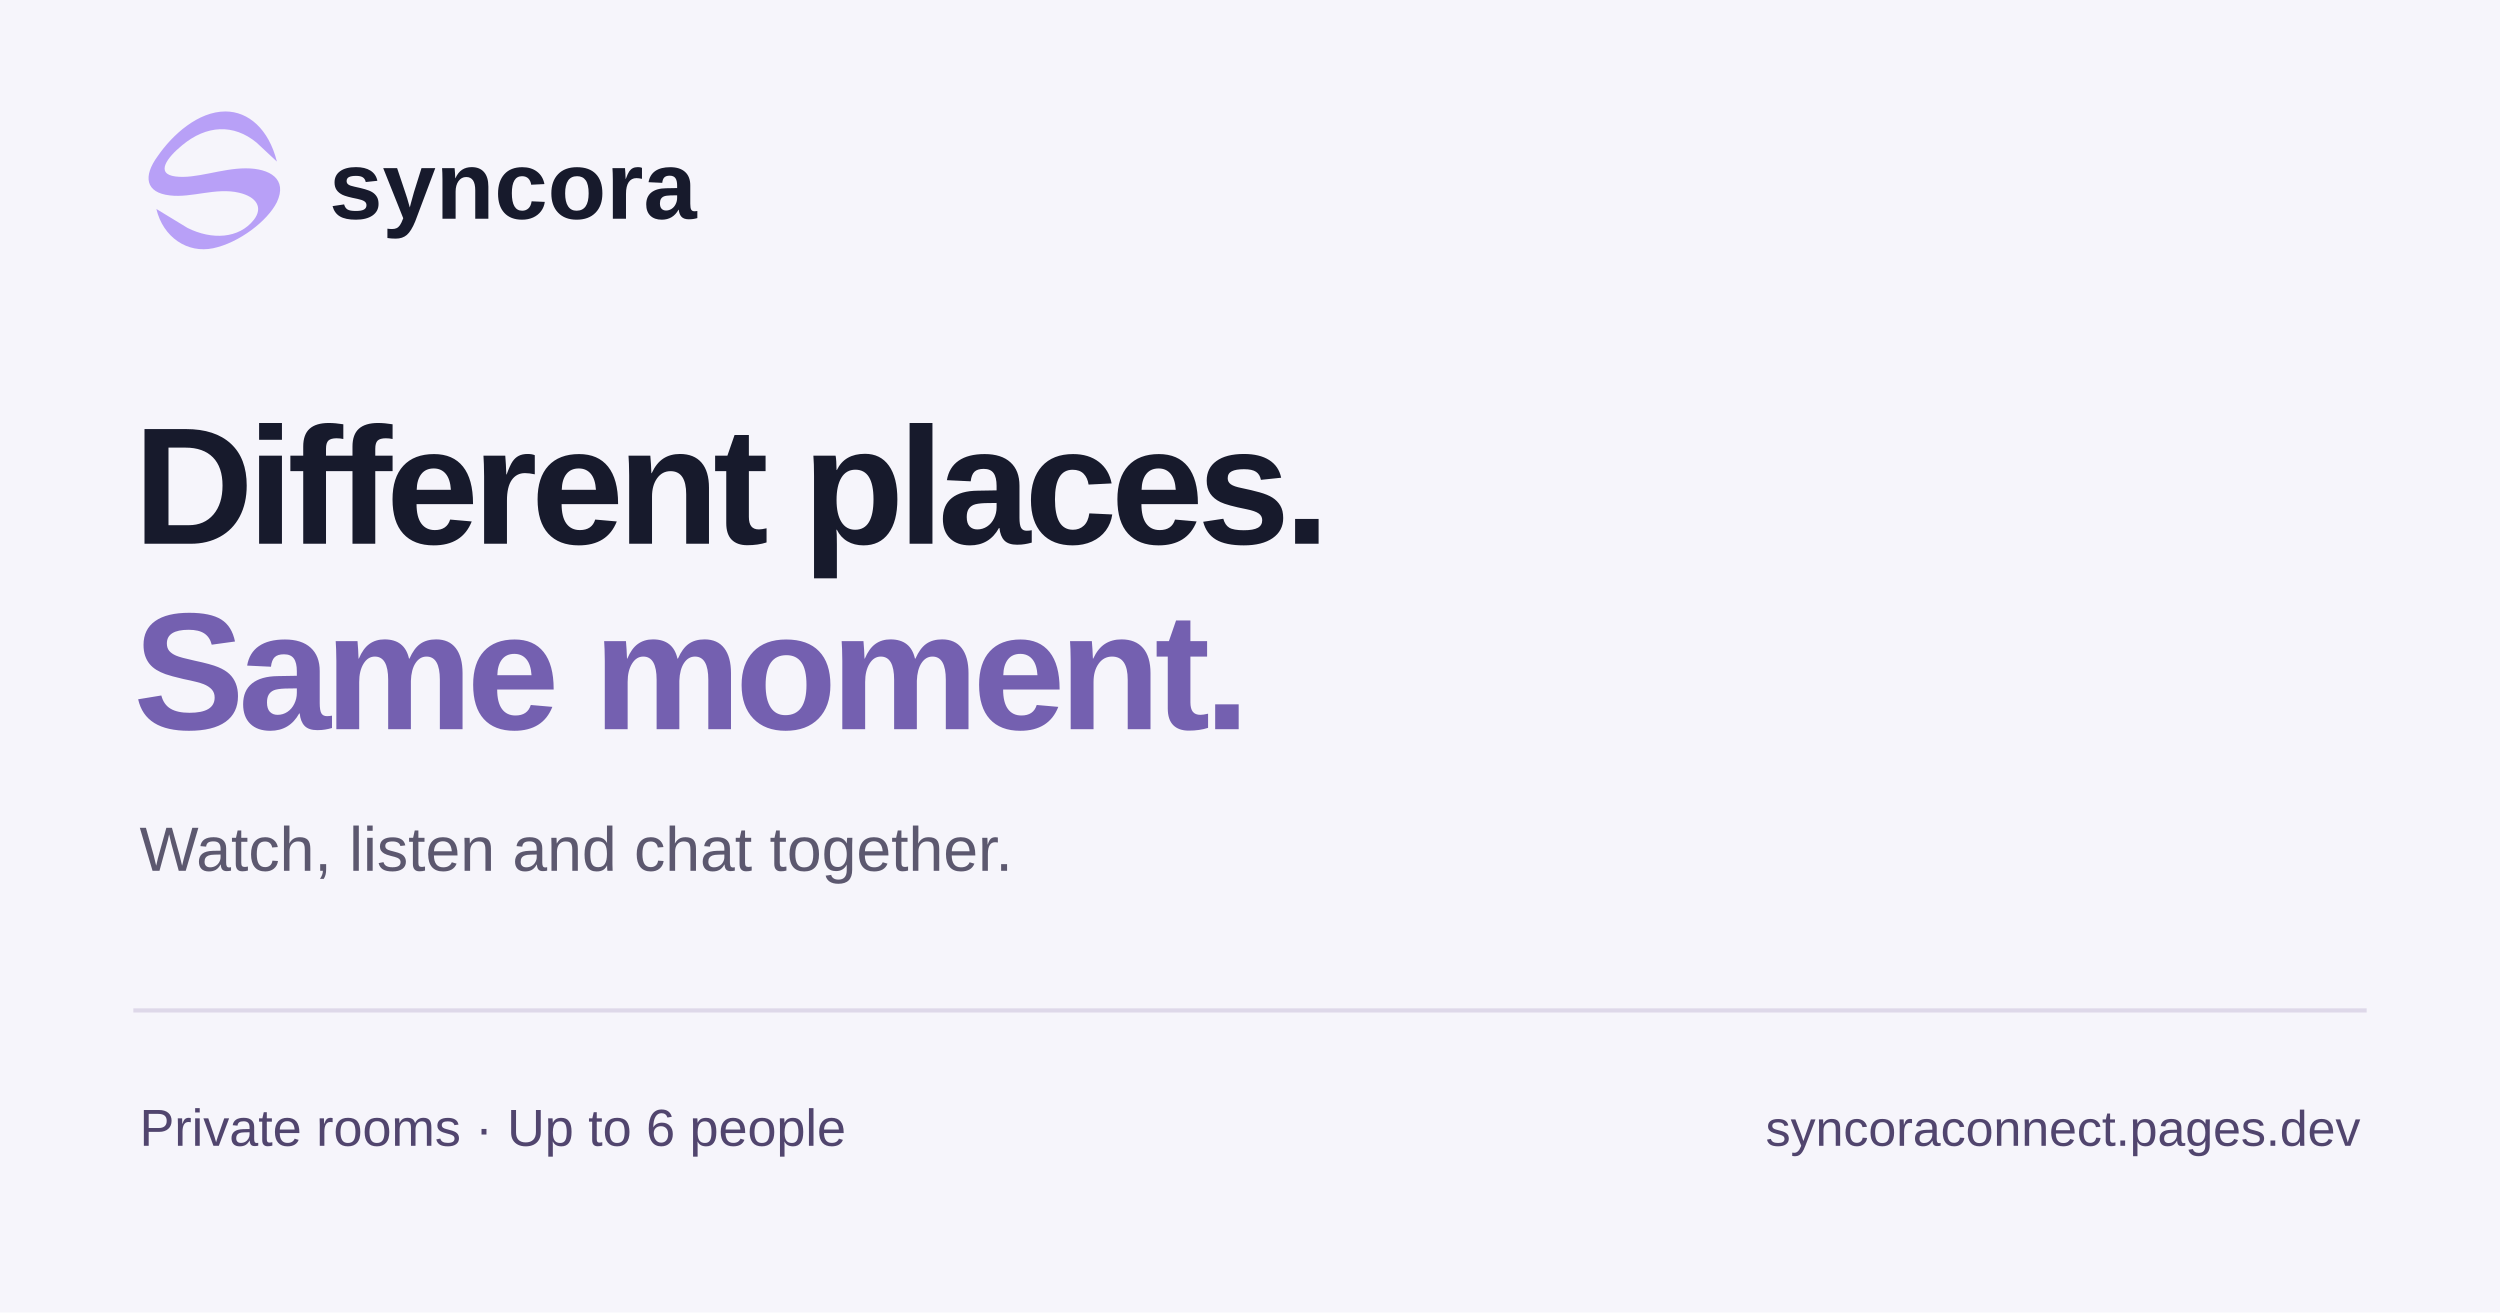
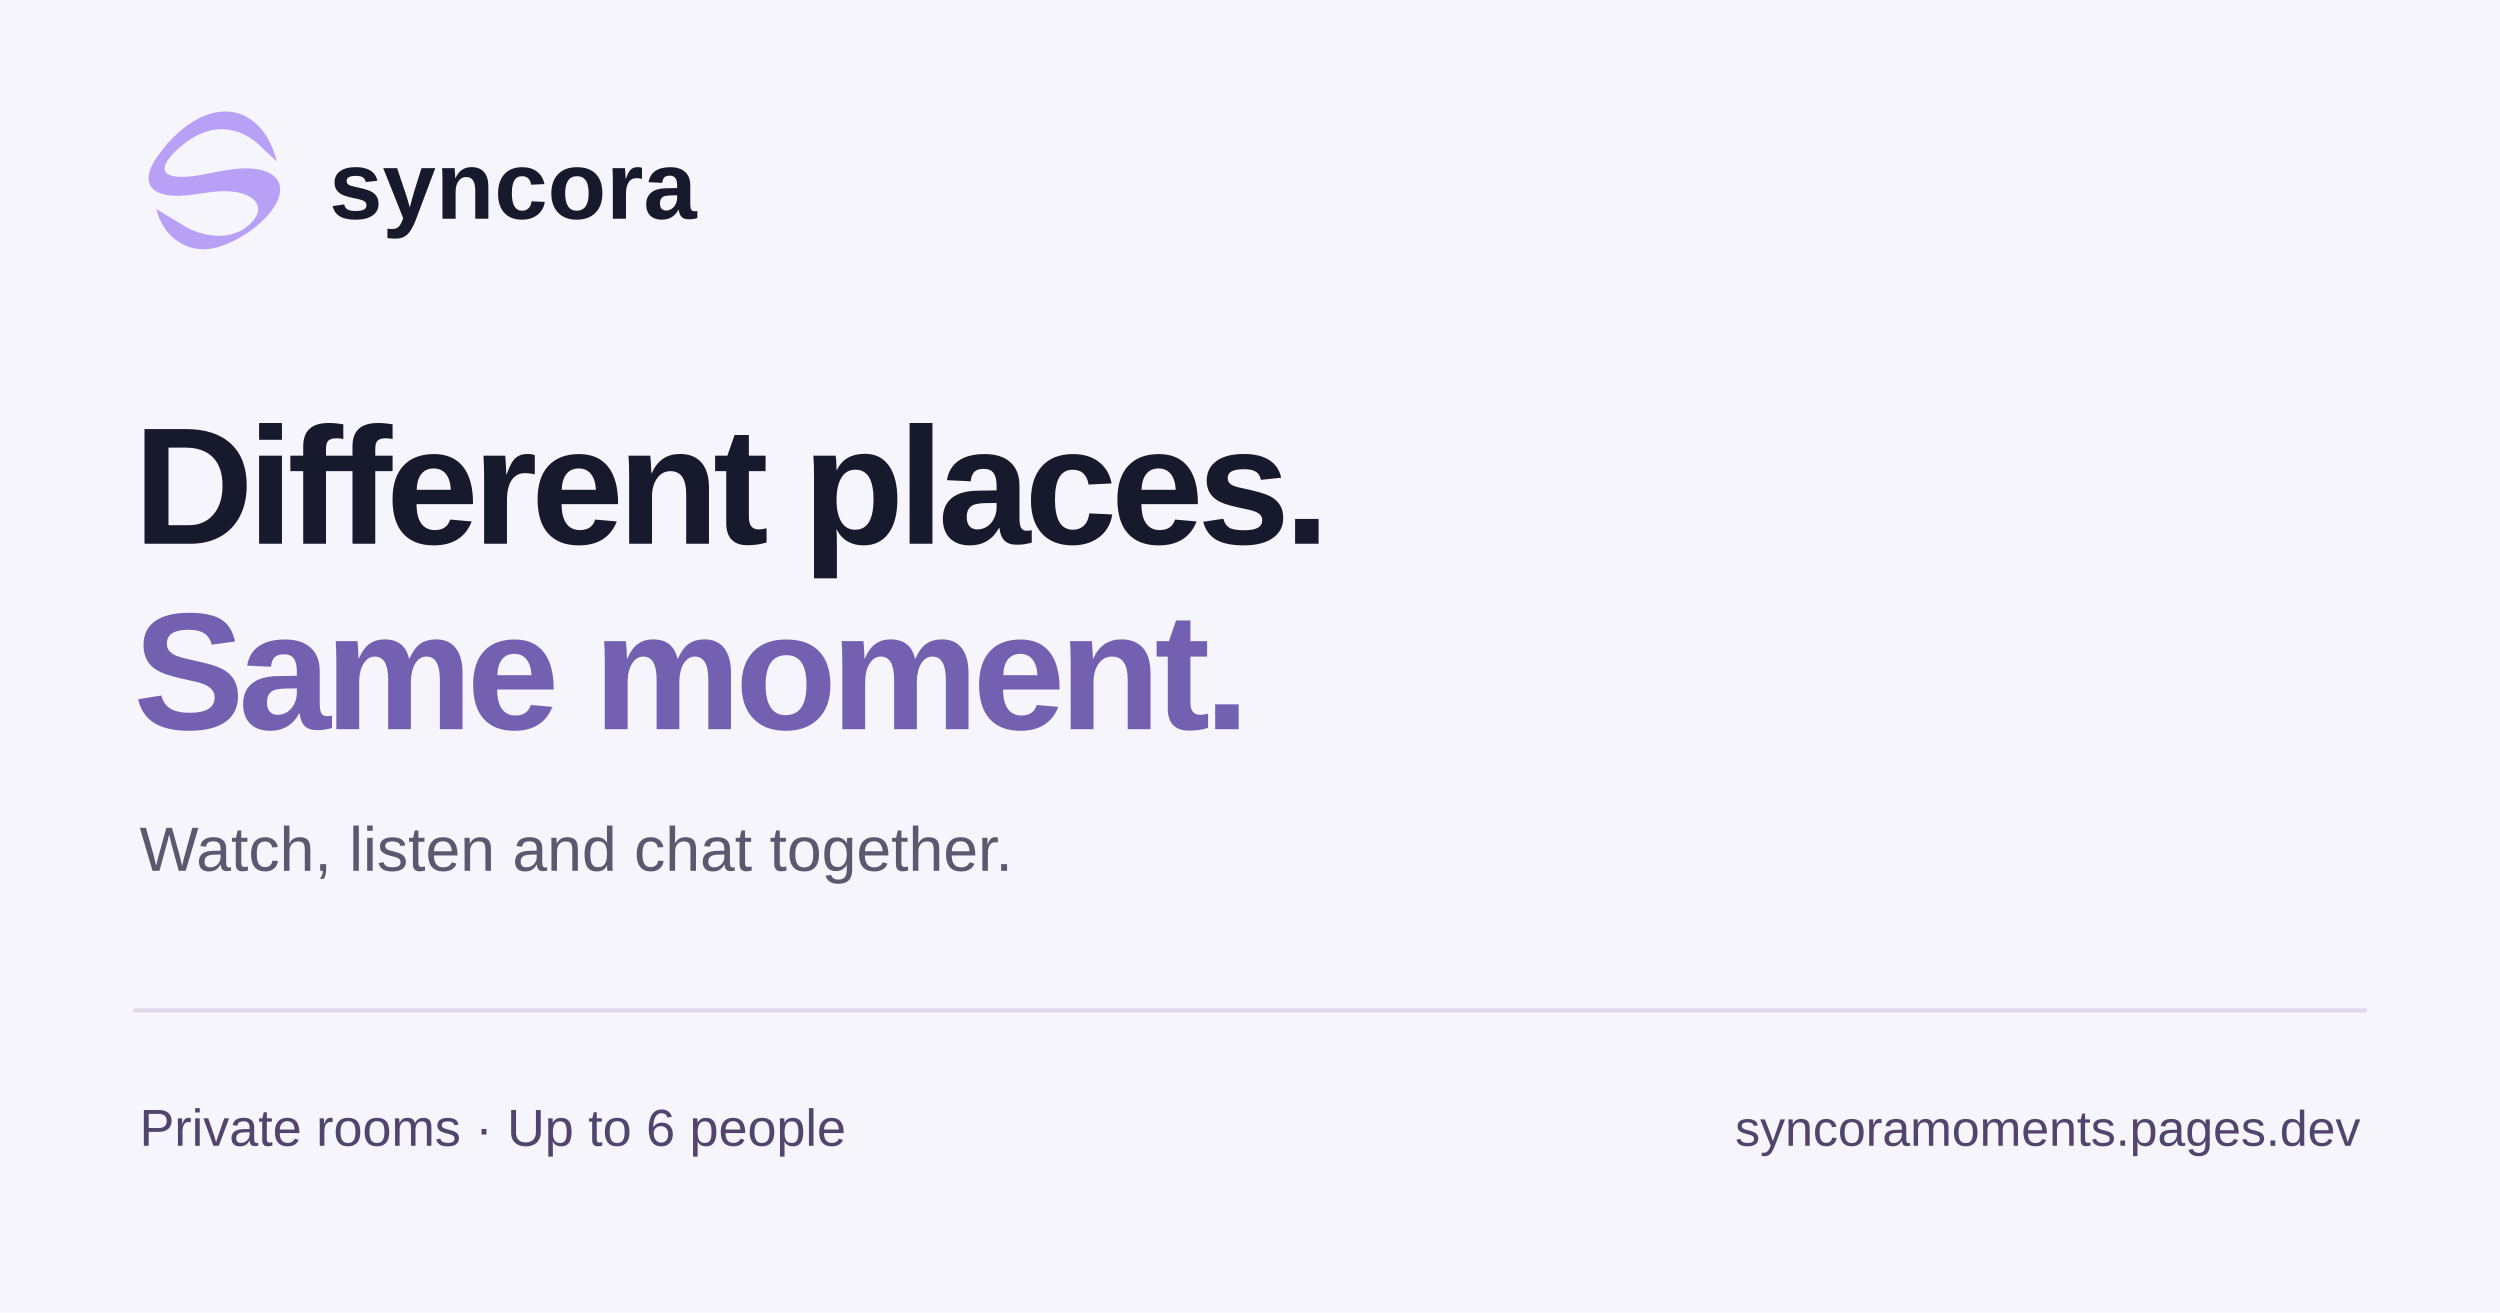
<svg xmlns="http://www.w3.org/2000/svg" width="1200" height="630" viewBox="0 0 1200 630">
  <rect width="1200" height="630" fill="#f6f5fb" />
  <g transform="translate(64 47) scale(.65)">
    <path fill="#b8a0f7" d="M106 47C100 23 85 10 68 10 48 10 29 27 18 43 7 58 9 70 27 72 43 74 61 66 78 70 91 73 96 81 89 90 78 104 58 105 40 96L17 82C22 103 40 115 59 111 78 107 99 91 106 77 114 60 101 52 83 52 65 52 46 60 31 58 16 56 25 44 36 35 54 20 74 19 91 33Z" />
  </g>
  <g font-family="Arial, sans-serif">
    <text x="158" y="105" font-size="46" font-weight="700" fill="#171a2c">syncora</text>
    <text x="64" y="261" font-size="80" font-weight="700" letter-spacing="-3" fill="#171a2c">Different places.</text>
    <text x="64" y="350" font-size="80" font-weight="700" letter-spacing="-3" fill="#7460b0">Same moment.</text>
    <text x="67" y="418" font-size="30" fill="#5c586f">Watch, listen and chat together.</text>
    <path d="M64 485H1136" stroke="#ded8e9" stroke-width="2" />
    <text x="67" y="550" font-size="25" fill="#51456e">Private rooms · Up to 6 people</text>
-     <text x="1133" y="550" font-size="24" text-anchor="end" fill="#51456e">syncoraconnect.pages.dev</text>
+     <text x="1133" y="550" font-size="24" text-anchor="end" fill="#51456e">syncoramoments.pages.dev</text>
  </g>
</svg>
